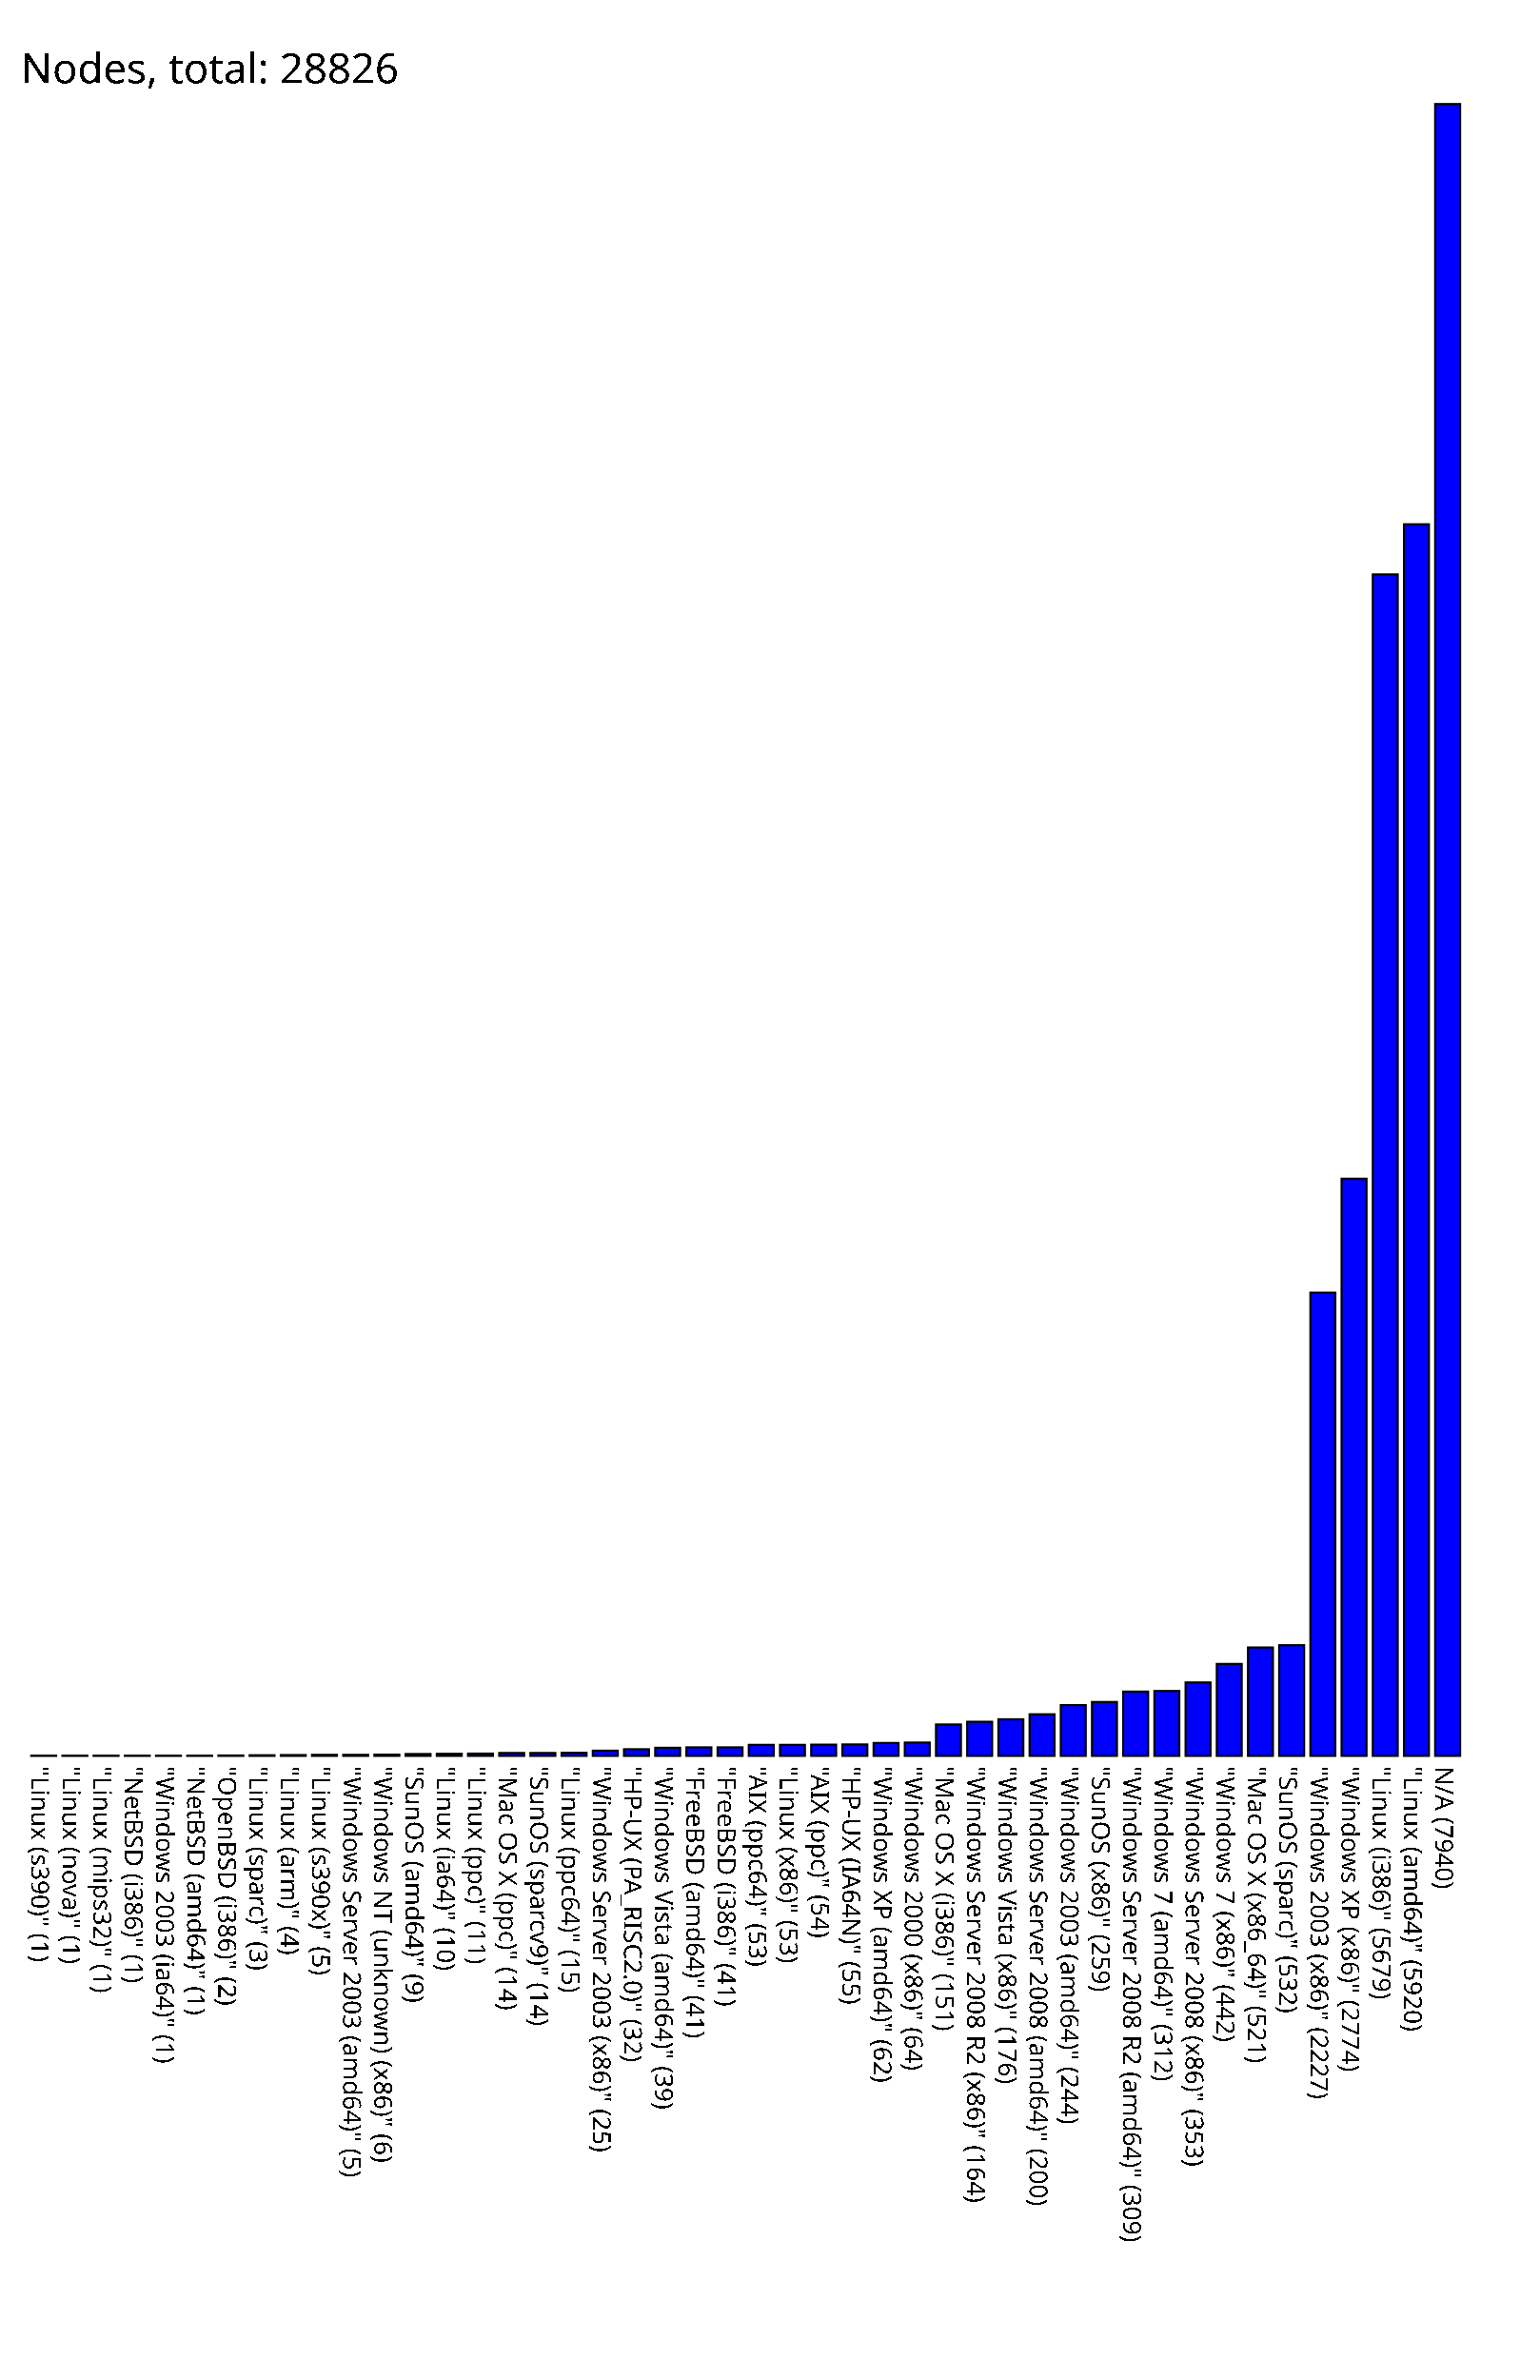
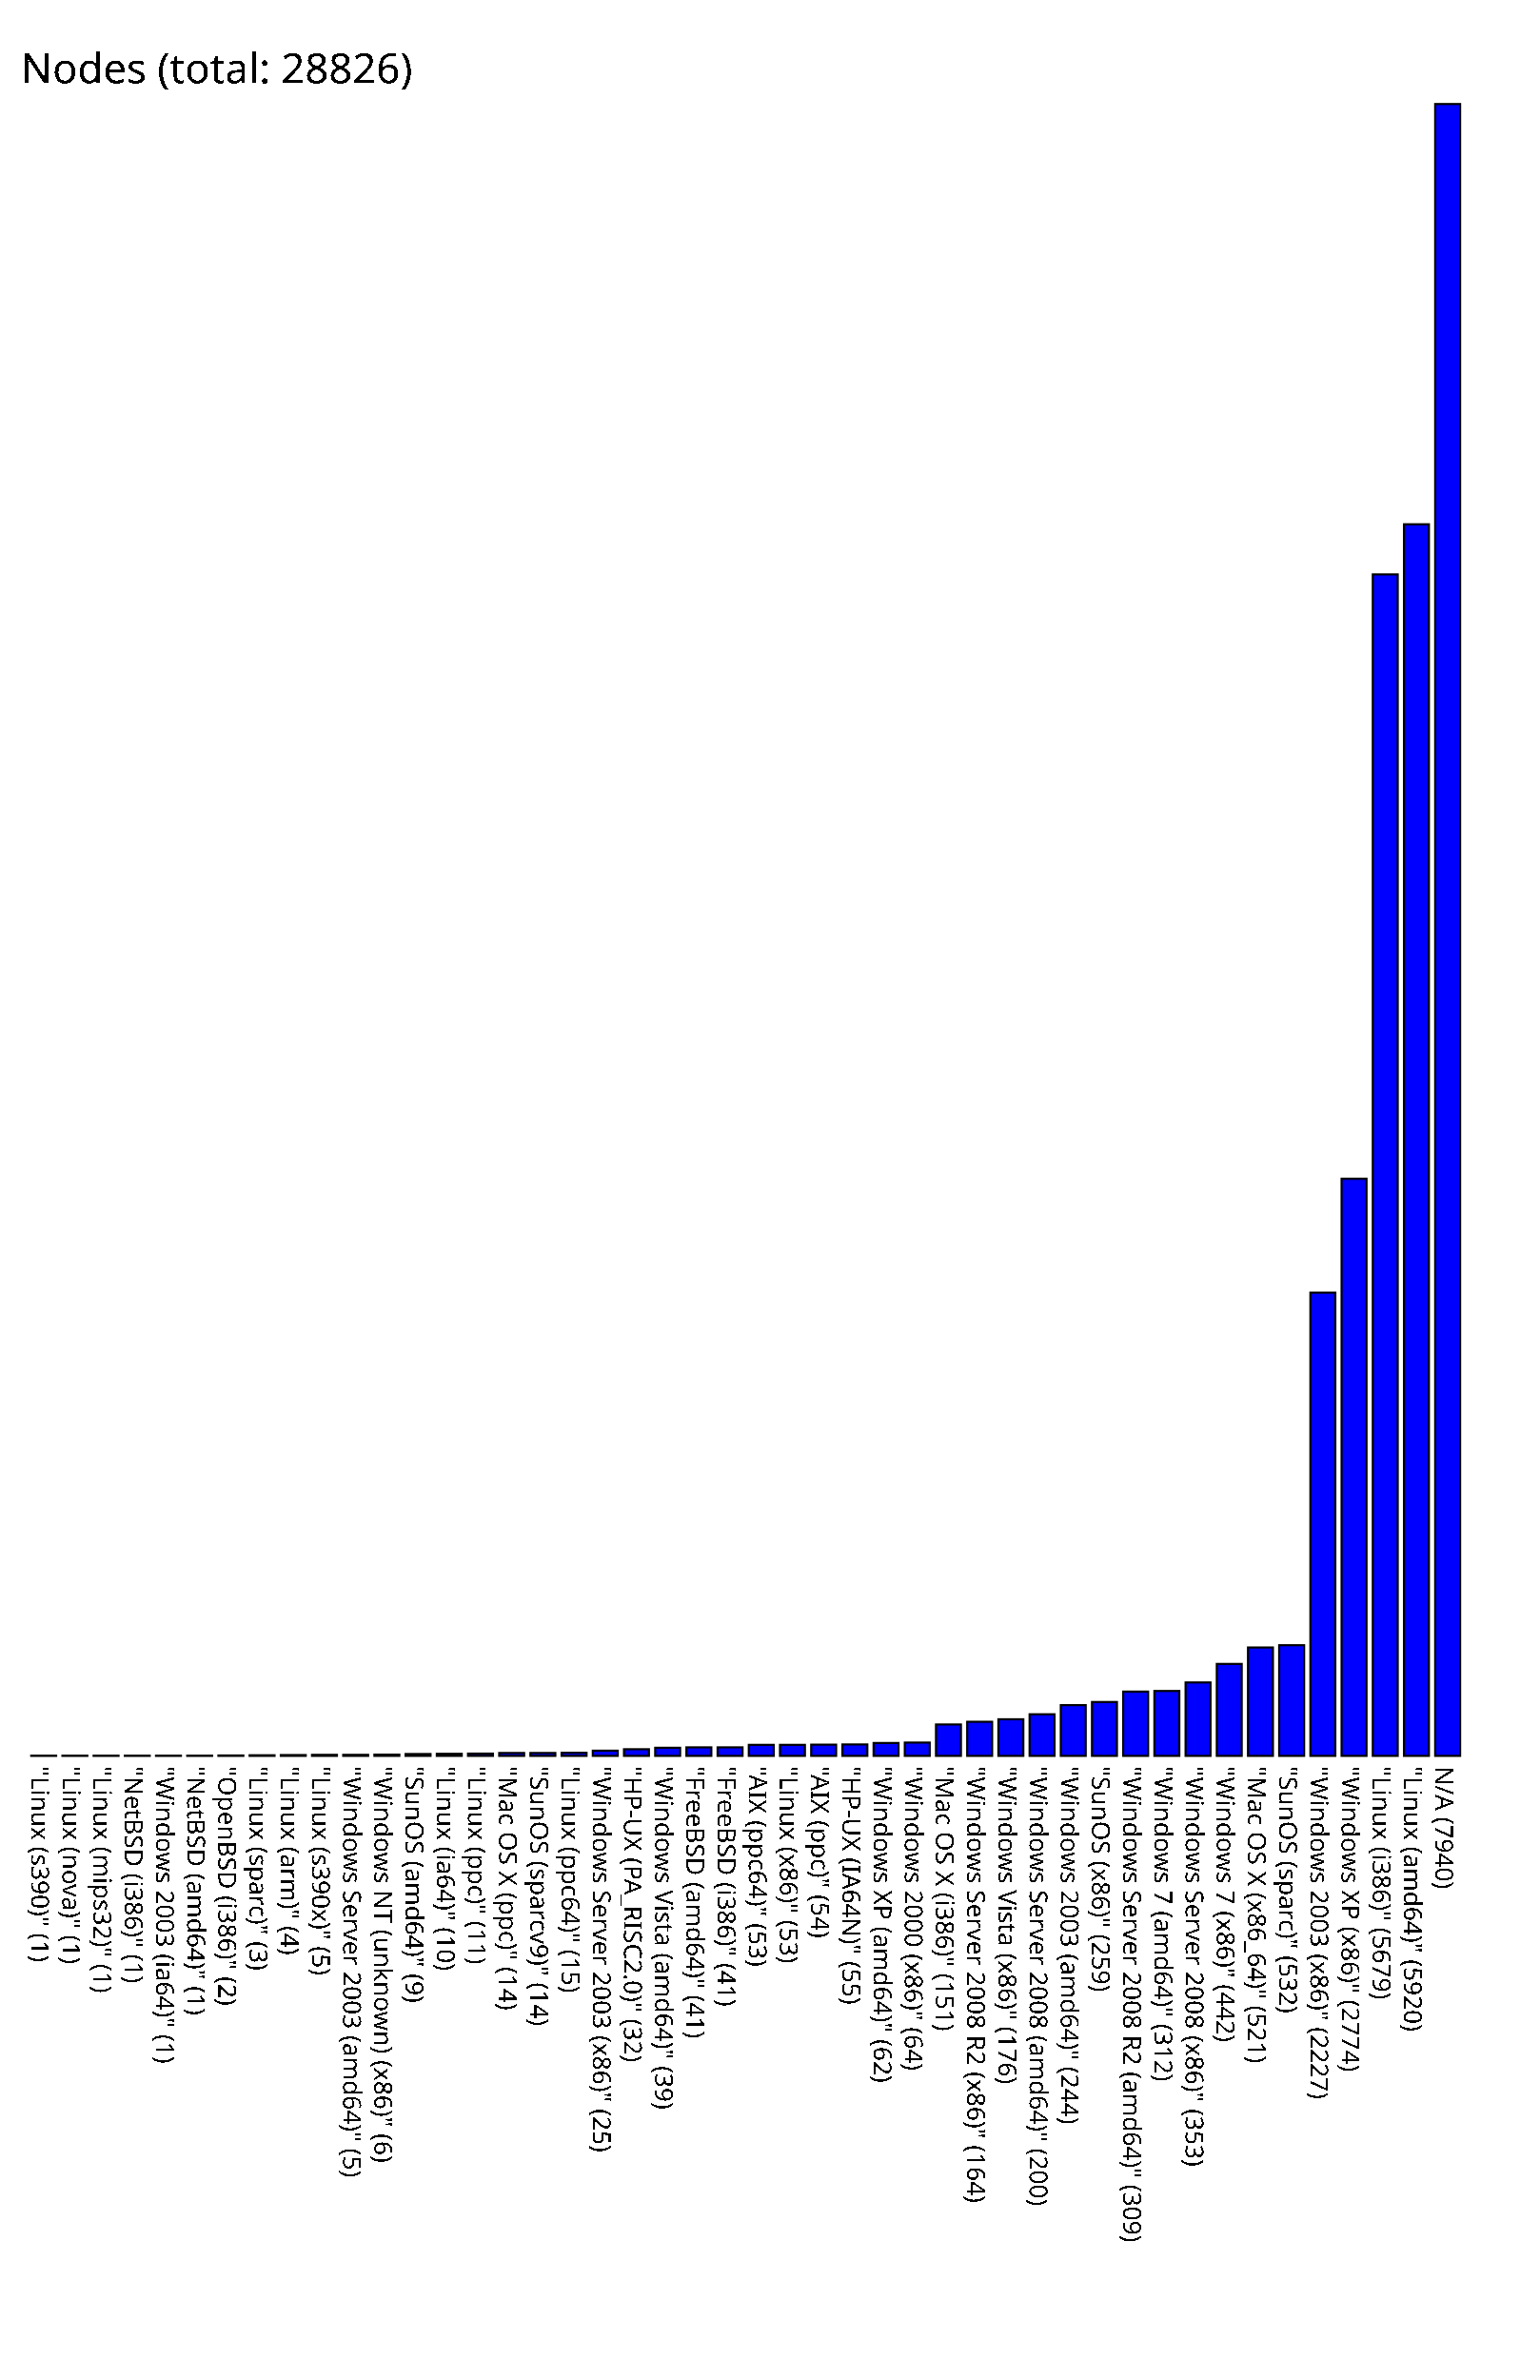
<svg xmlns="http://www.w3.org/2000/svg" version="1.1" preserveAspectRatio="none" viewBox="0 0 740 1144">
  <rect fill="blue" height="0.1" stroke="black" width="12" x="15" y="843.9" />
  <text x="15" y="849.0" font-family="Tahoma" font-size="12" transform="rotate(90 15,849.0)" text-rendering="optimizeSpeed" fill="#000000;">"Linux (s390)" (1)</text>
  <rect fill="blue" height="0.1" stroke="black" width="12" x="30" y="843.9" />
  <text x="30" y="849.0" font-family="Tahoma" font-size="12" transform="rotate(90 30,849.0)" text-rendering="optimizeSpeed" fill="#000000;">"Linux (nova)" (1)</text>
  <rect fill="blue" height="0.1" stroke="black" width="12" x="45" y="843.9" />
  <text x="45" y="849.0" font-family="Tahoma" font-size="12" transform="rotate(90 45,849.0)" text-rendering="optimizeSpeed" fill="#000000;">"Linux (mips32)" (1)</text>
  <rect fill="blue" height="0.1" stroke="black" width="12" x="60" y="843.9" />
  <text x="60" y="849.0" font-family="Tahoma" font-size="12" transform="rotate(90 60,849.0)" text-rendering="optimizeSpeed" fill="#000000;">"NetBSD (i386)" (1)</text>
  <rect fill="blue" height="0.1" stroke="black" width="12" x="75" y="843.9" />
  <text x="75" y="849.0" font-family="Tahoma" font-size="12" transform="rotate(90 75,849.0)" text-rendering="optimizeSpeed" fill="#000000;">"Windows 2003 (ia64)" (1)</text>
  <rect fill="blue" height="0.1" stroke="black" width="12" x="90" y="843.9" />
  <text x="90" y="849.0" font-family="Tahoma" font-size="12" transform="rotate(90 90,849.0)" text-rendering="optimizeSpeed" fill="#000000;">"NetBSD (amd64)" (1)</text>
  <rect fill="blue" height="0.2" stroke="black" width="12" x="105" y="843.8" />
  <text x="105" y="849.0" font-family="Tahoma" font-size="12" transform="rotate(90 105,849.0)" text-rendering="optimizeSpeed" fill="#000000;">"OpenBSD (i386)" (2)</text>
  <rect fill="blue" height="0.3" stroke="black" width="12" x="120" y="843.7" />
  <text x="120" y="849.0" font-family="Tahoma" font-size="12" transform="rotate(90 120,849.0)" text-rendering="optimizeSpeed" fill="#000000;">"Linux (sparc)" (3)</text>
  <rect fill="blue" height="0.4" stroke="black" width="12" x="135" y="843.6" />
  <text x="135" y="849.0" font-family="Tahoma" font-size="12" transform="rotate(90 135,849.0)" text-rendering="optimizeSpeed" fill="#000000;">"Linux (arm)" (4)</text>
  <rect fill="blue" height="0.5" stroke="black" width="12" x="150" y="843.5" />
  <text x="150" y="849.0" font-family="Tahoma" font-size="12" transform="rotate(90 150,849.0)" text-rendering="optimizeSpeed" fill="#000000;">"Linux (s390x)" (5)</text>
  <rect fill="blue" height="0.5" stroke="black" width="12" x="165" y="843.5" />
  <text x="165" y="849.0" font-family="Tahoma" font-size="12" transform="rotate(90 165,849.0)" text-rendering="optimizeSpeed" fill="#000000;">"Windows Server 2003 (amd64)" (5)</text>
  <rect fill="blue" height="0.6" stroke="black" width="12" x="180" y="843.4" />
  <text x="180" y="849.0" font-family="Tahoma" font-size="12" transform="rotate(90 180,849.0)" text-rendering="optimizeSpeed" fill="#000000;">"Windows NT (unknown) (x86)" (6)</text>
  <rect fill="blue" height="0.9" stroke="black" width="12" x="195" y="843.1" />
  <text x="195" y="849.0" font-family="Tahoma" font-size="12" transform="rotate(90 195,849.0)" text-rendering="optimizeSpeed" fill="#000000;">"SunOS (amd64)" (9)</text>
  <rect fill="blue" height="1" stroke="black" width="12" x="210" y="843" />
  <text x="210" y="849" font-family="Tahoma" font-size="12" transform="rotate(90 210,849)" text-rendering="optimizeSpeed" fill="#000000;">"Linux (ia64)" (10)</text>
  <rect fill="blue" height="1.1" stroke="black" width="12" x="225" y="842.9" />
  <text x="225" y="849.0" font-family="Tahoma" font-size="12" transform="rotate(90 225,849.0)" text-rendering="optimizeSpeed" fill="#000000;">"Linux (ppc)" (11)</text>
  <rect fill="blue" height="1.4" stroke="black" width="12" x="240" y="842.6" />
  <text x="240" y="849.0" font-family="Tahoma" font-size="12" transform="rotate(90 240,849.0)" text-rendering="optimizeSpeed" fill="#000000;">"Mac OS X (ppc)" (14)</text>
  <rect fill="blue" height="1.4" stroke="black" width="12" x="255" y="842.6" />
  <text x="255" y="849.0" font-family="Tahoma" font-size="12" transform="rotate(90 255,849.0)" text-rendering="optimizeSpeed" fill="#000000;">"SunOS (sparcv9)" (14)</text>
  <rect fill="blue" height="1.5" stroke="black" width="12" x="270" y="842.5" />
  <text x="270" y="849.0" font-family="Tahoma" font-size="12" transform="rotate(90 270,849.0)" text-rendering="optimizeSpeed" fill="#000000;">"Linux (ppc64)" (15)</text>
  <rect fill="blue" height="2.5" stroke="black" width="12" x="285" y="841.5" />
  <text x="285" y="849.0" font-family="Tahoma" font-size="12" transform="rotate(90 285,849.0)" text-rendering="optimizeSpeed" fill="#000000;">"Windows Server 2003 (x86)" (25)</text>
  <rect fill="blue" height="3.2" stroke="black" width="12" x="300" y="840.8" />
  <text x="300" y="849.0" font-family="Tahoma" font-size="12" transform="rotate(90 300,849.0)" text-rendering="optimizeSpeed" fill="#000000;">"HP-UX (PA_RISC2.0)" (32)</text>
  <rect fill="blue" height="3.9" stroke="black" width="12" x="315" y="840.1" />
  <text x="315" y="849.0" font-family="Tahoma" font-size="12" transform="rotate(90 315,849.0)" text-rendering="optimizeSpeed" fill="#000000;">"Windows Vista (amd64)" (39)</text>
  <rect fill="blue" height="4.1" stroke="black" width="12" x="330" y="839.9" />
  <text x="330" y="849.0" font-family="Tahoma" font-size="12" transform="rotate(90 330,849.0)" text-rendering="optimizeSpeed" fill="#000000;">"FreeBSD (amd64)" (41)</text>
  <rect fill="blue" height="4.1" stroke="black" width="12" x="345" y="839.9" />
  <text x="345" y="849.0" font-family="Tahoma" font-size="12" transform="rotate(90 345,849.0)" text-rendering="optimizeSpeed" fill="#000000;">"FreeBSD (i386)" (41)</text>
  <rect fill="blue" height="5.3" stroke="black" width="12" x="360" y="838.7" />
  <text x="360" y="849.0" font-family="Tahoma" font-size="12" transform="rotate(90 360,849.0)" text-rendering="optimizeSpeed" fill="#000000;">"AIX (ppc64)" (53)</text>
  <rect fill="blue" height="5.3" stroke="black" width="12" x="375" y="838.7" />
  <text x="375" y="849.0" font-family="Tahoma" font-size="12" transform="rotate(90 375,849.0)" text-rendering="optimizeSpeed" fill="#000000;">"Linux (x86)" (53)</text>
  <rect fill="blue" height="5.4" stroke="black" width="12" x="390" y="838.6" />
  <text x="390" y="849.0" font-family="Tahoma" font-size="12" transform="rotate(90 390,849.0)" text-rendering="optimizeSpeed" fill="#000000;">"AIX (ppc)" (54)</text>
  <rect fill="blue" height="5.5" stroke="black" width="12" x="405" y="838.5" />
  <text x="405" y="849.0" font-family="Tahoma" font-size="12" transform="rotate(90 405,849.0)" text-rendering="optimizeSpeed" fill="#000000;">"HP-UX (IA64N)" (55)</text>
  <rect fill="blue" height="6.2" stroke="black" width="12" x="420" y="837.8" />
  <text x="420" y="849.0" font-family="Tahoma" font-size="12" transform="rotate(90 420,849.0)" text-rendering="optimizeSpeed" fill="#000000;">"Windows XP (amd64)" (62)</text>
  <rect fill="blue" height="6.4" stroke="black" width="12" x="435" y="837.6" />
  <text x="435" y="849.0" font-family="Tahoma" font-size="12" transform="rotate(90 435,849.0)" text-rendering="optimizeSpeed" fill="#000000;">"Windows 2000 (x86)" (64)</text>
  <rect fill="blue" height="15.1" stroke="black" width="12" x="450" y="828.9" />
  <text x="450" y="849.0" font-family="Tahoma" font-size="12" transform="rotate(90 450,849.0)" text-rendering="optimizeSpeed" fill="#000000;">"Mac OS X (i386)" (151)</text>
  <rect fill="blue" height="16.4" stroke="black" width="12" x="465" y="827.6" />
  <text x="465" y="849.0" font-family="Tahoma" font-size="12" transform="rotate(90 465,849.0)" text-rendering="optimizeSpeed" fill="#000000;">"Windows Server 2008 R2 (x86)" (164)</text>
  <rect fill="blue" height="17.6" stroke="black" width="12" x="480" y="826.4" />
  <text x="480" y="849.0" font-family="Tahoma" font-size="12" transform="rotate(90 480,849.0)" text-rendering="optimizeSpeed" fill="#000000;">"Windows Vista (x86)" (176)</text>
  <rect fill="blue" height="20" stroke="black" width="12" x="495" y="824" />
  <text x="495" y="849" font-family="Tahoma" font-size="12" transform="rotate(90 495,849)" text-rendering="optimizeSpeed" fill="#000000;">"Windows Server 2008 (amd64)" (200)</text>
  <rect fill="blue" height="24.4" stroke="black" width="12" x="510" y="819.6" />
  <text x="510" y="849.0" font-family="Tahoma" font-size="12" transform="rotate(90 510,849.0)" text-rendering="optimizeSpeed" fill="#000000;">"Windows 2003 (amd64)" (244)</text>
  <rect fill="blue" height="25.9" stroke="black" width="12" x="525" y="818.1" />
  <text x="525" y="849.0" font-family="Tahoma" font-size="12" transform="rotate(90 525,849.0)" text-rendering="optimizeSpeed" fill="#000000;">"SunOS (x86)" (259)</text>
  <rect fill="blue" height="30.9" stroke="black" width="12" x="540" y="813.1" />
  <text x="540" y="849.0" font-family="Tahoma" font-size="12" transform="rotate(90 540,849.0)" text-rendering="optimizeSpeed" fill="#000000;">"Windows Server 2008 R2 (amd64)" (309)</text>
  <rect fill="blue" height="31.2" stroke="black" width="12" x="555" y="812.8" />
  <text x="555" y="849.0" font-family="Tahoma" font-size="12" transform="rotate(90 555,849.0)" text-rendering="optimizeSpeed" fill="#000000;">"Windows 7 (amd64)" (312)</text>
  <rect fill="blue" height="35.3" stroke="black" width="12" x="570" y="808.7" />
  <text x="570" y="849.0" font-family="Tahoma" font-size="12" transform="rotate(90 570,849.0)" text-rendering="optimizeSpeed" fill="#000000;">"Windows Server 2008 (x86)" (353)</text>
  <rect fill="blue" height="44.2" stroke="black" width="12" x="585" y="799.8" />
  <text x="585" y="849.0" font-family="Tahoma" font-size="12" transform="rotate(90 585,849.0)" text-rendering="optimizeSpeed" fill="#000000;">"Windows 7 (x86)" (442)</text>
  <rect fill="blue" height="52.1" stroke="black" width="12" x="600" y="791.9" />
  <text x="600" y="849.0" font-family="Tahoma" font-size="12" transform="rotate(90 600,849.0)" text-rendering="optimizeSpeed" fill="#000000;">"Mac OS X (x86_64)" (521)</text>
  <rect fill="blue" height="53.2" stroke="black" width="12" x="615" y="790.8" />
  <text x="615" y="849.0" font-family="Tahoma" font-size="12" transform="rotate(90 615,849.0)" text-rendering="optimizeSpeed" fill="#000000;">"SunOS (sparc)" (532)</text>
  <rect fill="blue" height="222.7" stroke="black" width="12" x="630" y="621.3" />
  <text x="630" y="849.0" font-family="Tahoma" font-size="12" transform="rotate(90 630,849.0)" text-rendering="optimizeSpeed" fill="#000000;">"Windows 2003 (x86)" (2227)</text>
  <rect fill="blue" height="277.4" stroke="black" width="12" x="645" y="566.6" />
  <text x="645" y="849.0" font-family="Tahoma" font-size="12" transform="rotate(90 645,849.0)" text-rendering="optimizeSpeed" fill="#000000;">"Windows XP (x86)" (2774)</text>
  <rect fill="blue" height="567.9" stroke="black" width="12" x="660" y="276.1" />
  <text x="660" y="849.0" font-family="Tahoma" font-size="12" transform="rotate(90 660,849.0)" text-rendering="optimizeSpeed" fill="#000000;">"Linux (i386)" (5679)</text>
  <rect fill="blue" height="592" stroke="black" width="12" x="675" y="252" />
  <text x="675" y="849" font-family="Tahoma" font-size="12" transform="rotate(90 675,849)" text-rendering="optimizeSpeed" fill="#000000;">"Linux (amd64)" (5920)</text>
  <rect fill="blue" height="794" stroke="black" width="12" x="690" y="50" />
  <text x="690" y="849" font-family="Tahoma" font-size="12" transform="rotate(90 690,849)" text-rendering="optimizeSpeed" fill="#000000;">N/A (7940)</text>
-   <text x="10" y="40" font-family="Tahoma" font-size="20" text-rendering="optimizeSpeed" fill="#000000;">Nodes, total: 28826</text>
+   <text x="10" y="40" font-family="Tahoma" font-size="20" text-rendering="optimizeSpeed" fill="#000000;">Nodes (total: 28826)</text>
</svg>
